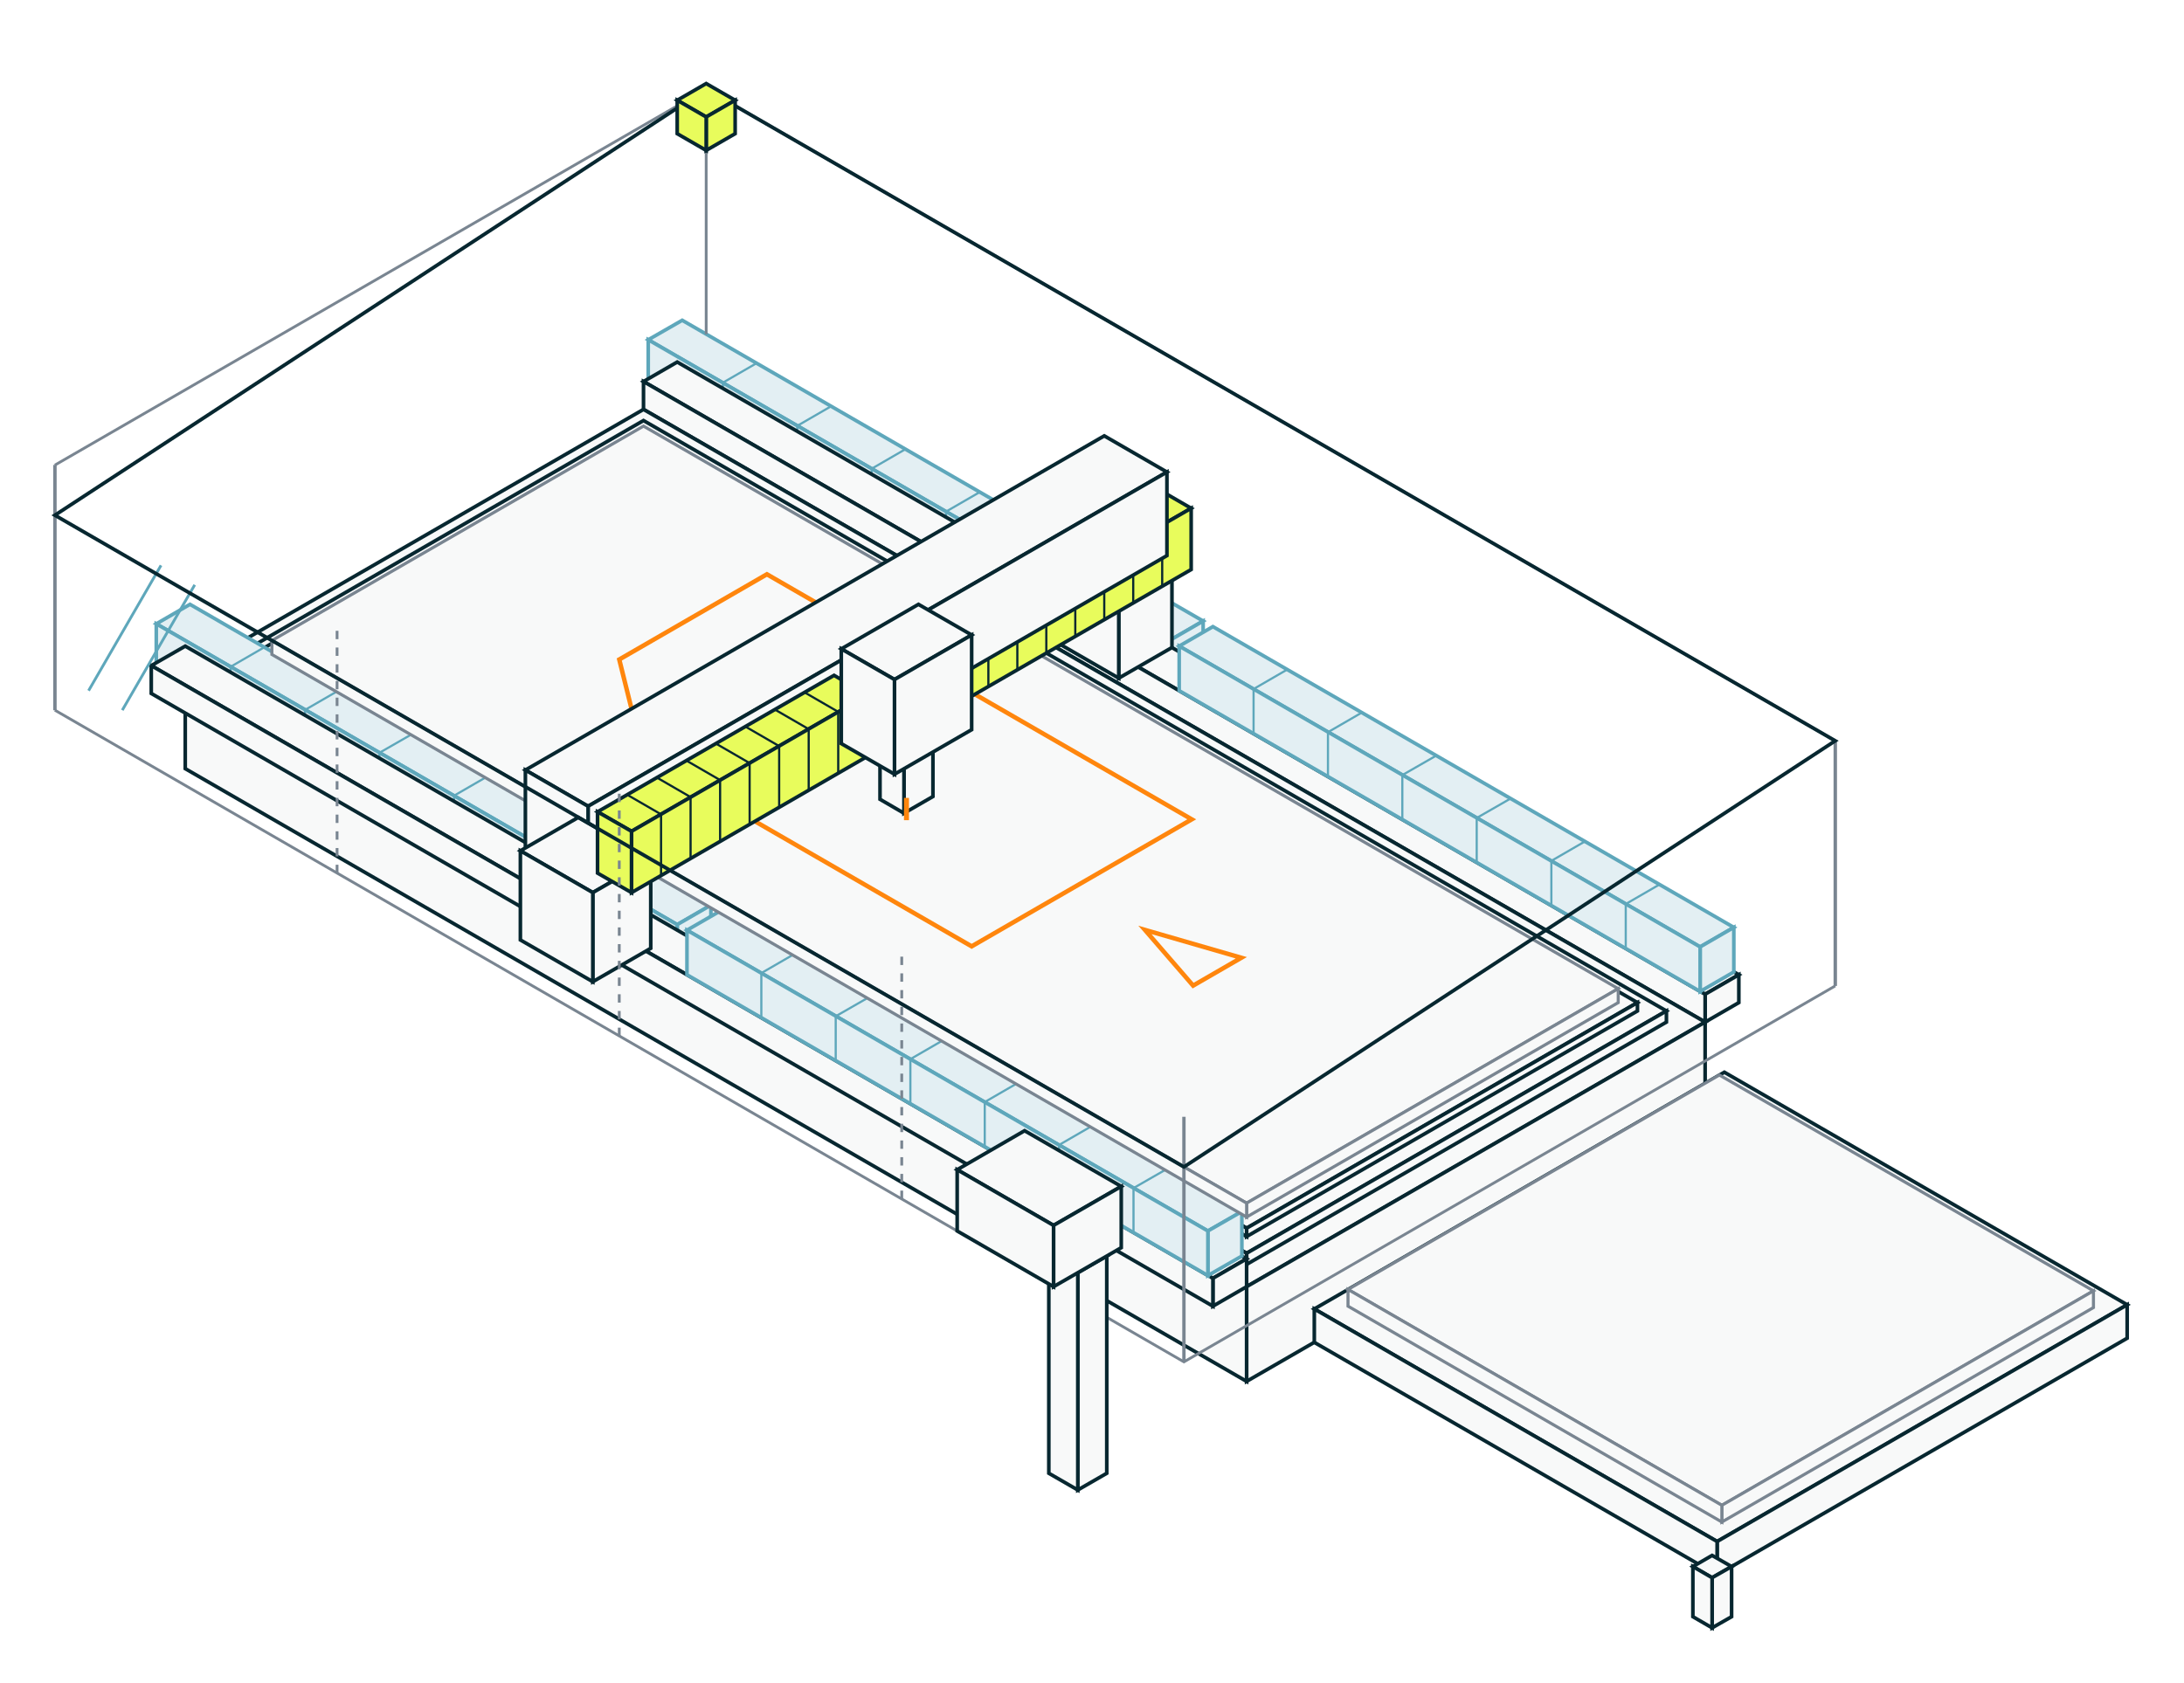
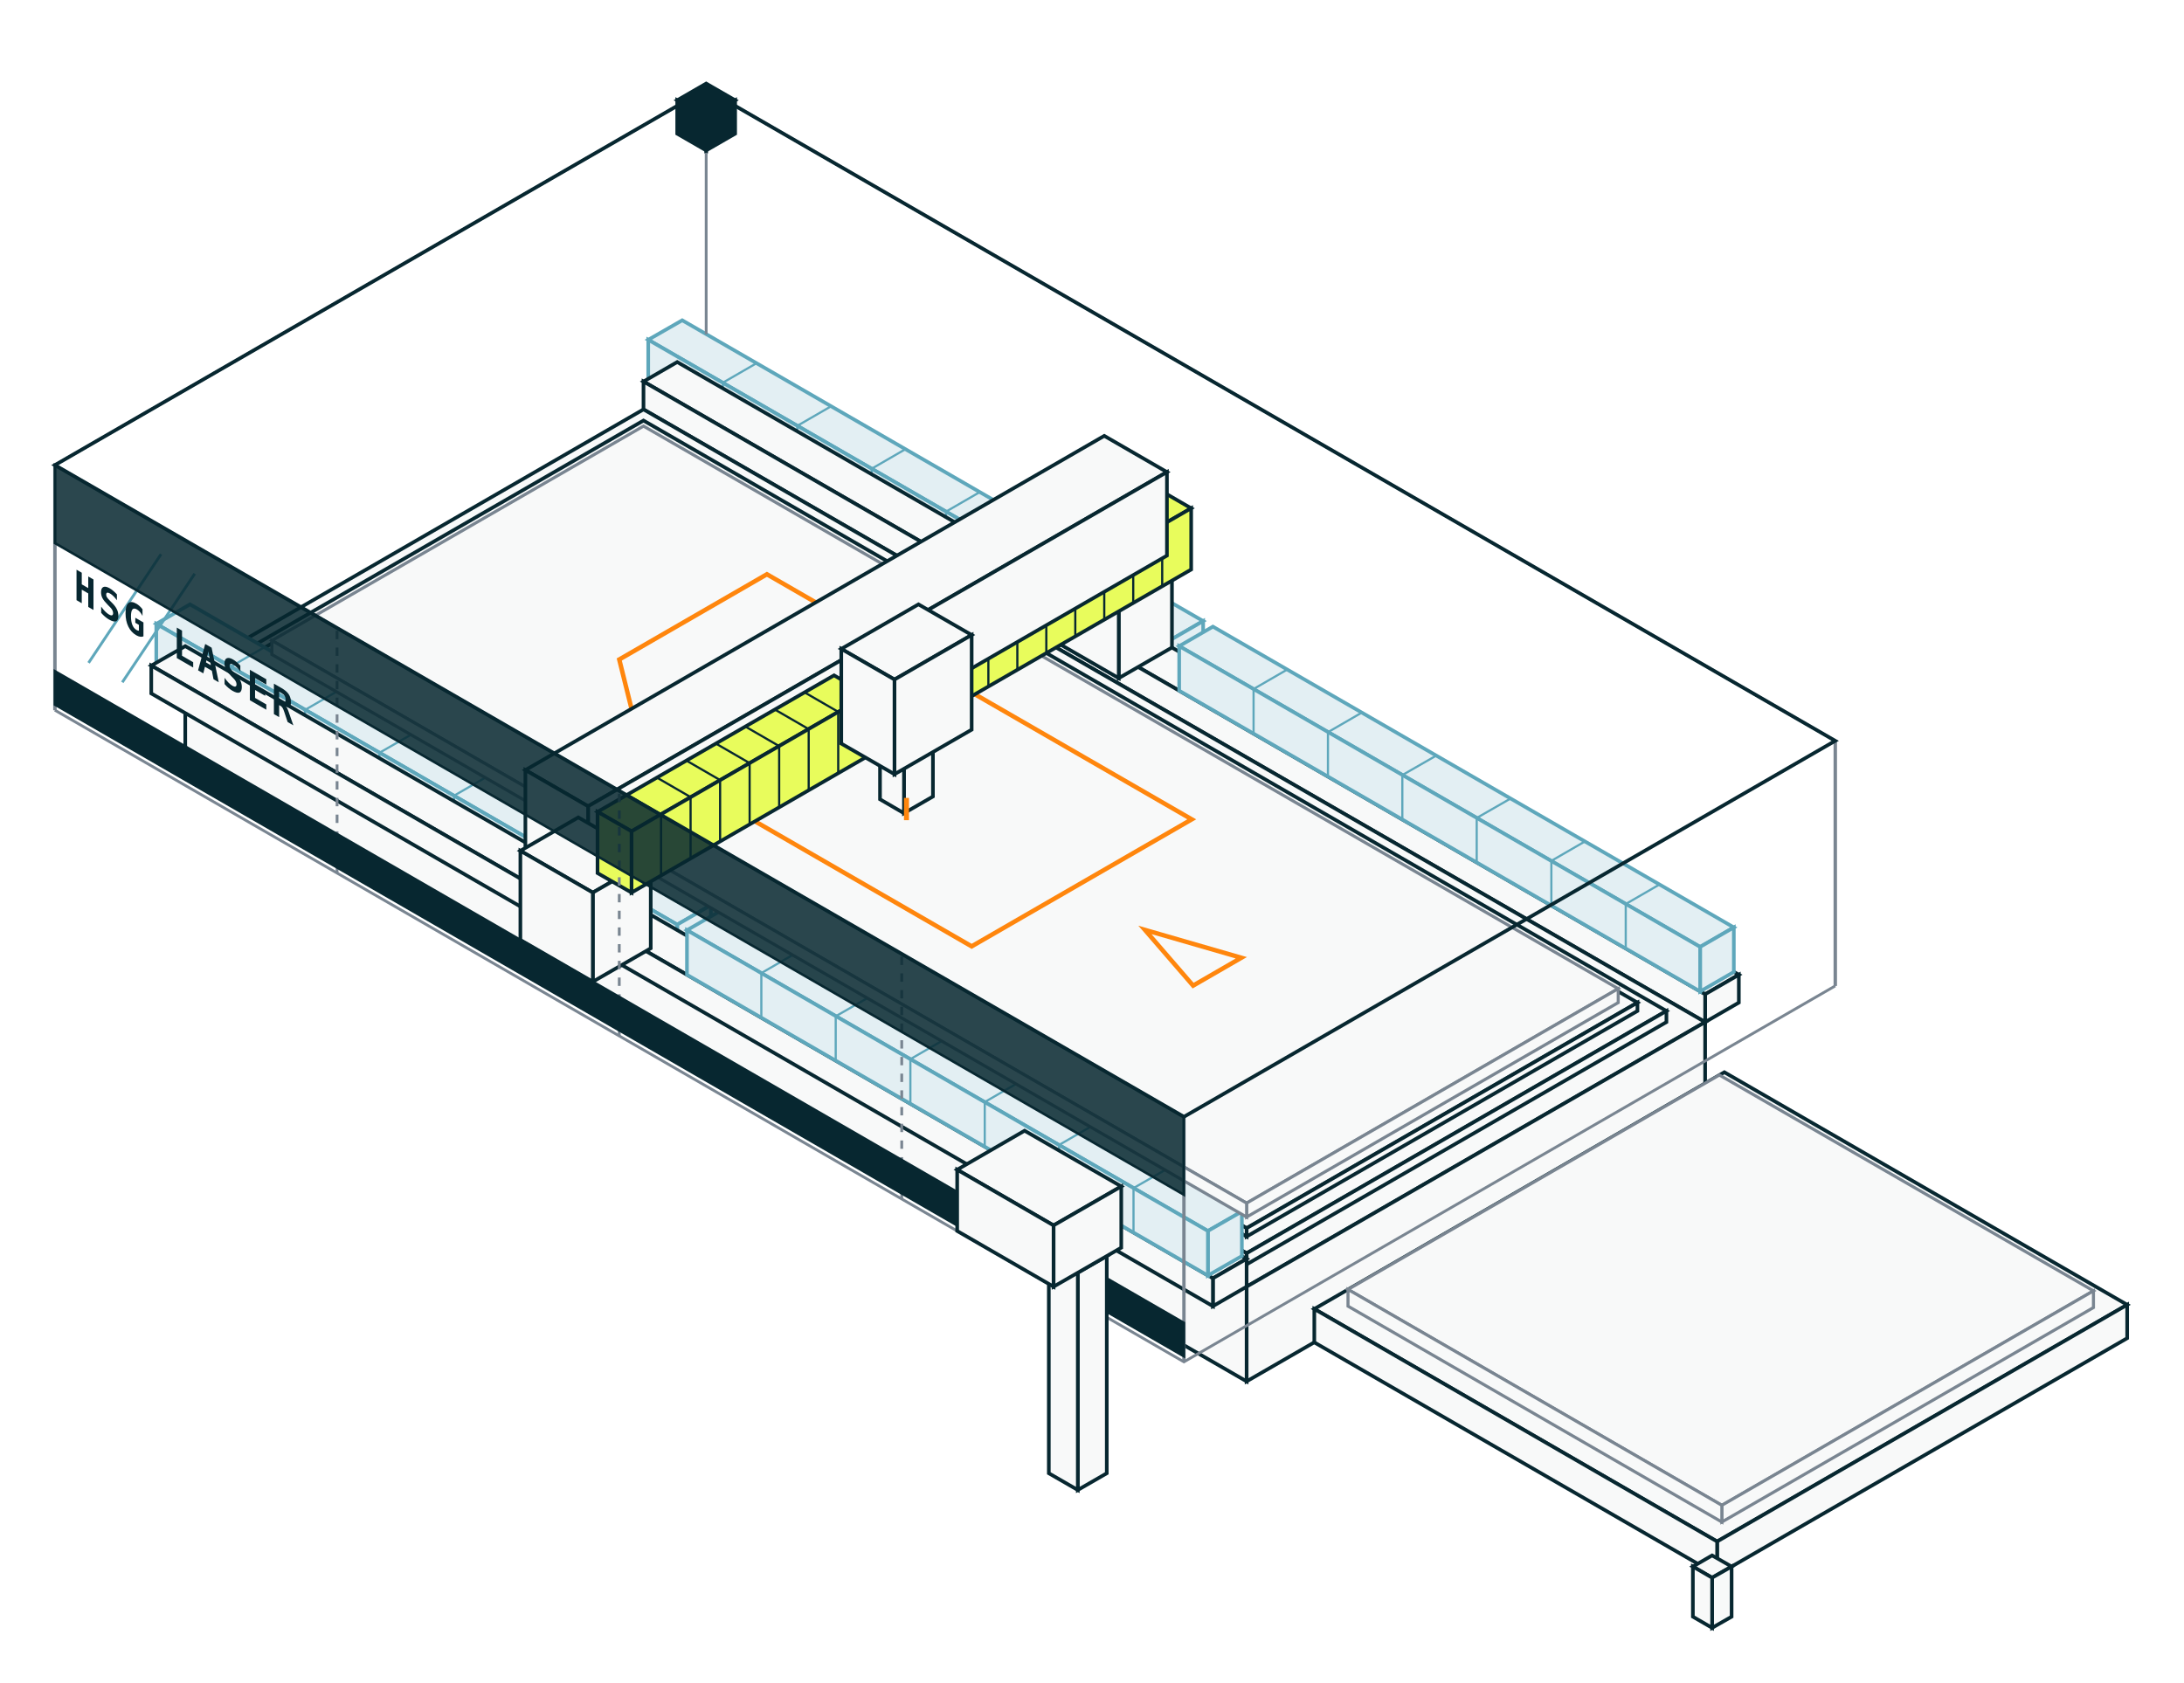
<svg xmlns="http://www.w3.org/2000/svg" class="mach" viewBox="-231 -181 784 604" aria-hidden="true">
  <g id="base">
    <polygon points="13.9,-66.0 200.9,42.0 188.8,49.0 1.7,-59.0" fill="#E3EFF3" stroke="#5EA7BB" stroke-width="1.3" stroke-linejoin="miter" />
    <polygon points="200.9,58.0 188.8,65.0 188.8,49.0 200.9,42.0" fill="#E3EFF3" stroke="#5EA7BB" stroke-width="1.3" stroke-linejoin="miter" />
    <polygon points="1.7,-43.0 188.8,65.0 188.8,49.0 1.7,-59.0" fill="#E3EFF3" stroke="#5EA7BB" stroke-width="1.3" stroke-linejoin="miter" />
    <line x1="40.6" y1="-50.6" x2="28.5" y2="-43.6" stroke="#5EA7BB" stroke-width="0.78" />
    <line x1="28.5" y1="-27.6" x2="28.5" y2="-43.6" stroke="#5EA7BB" stroke-width="0.78" />
    <line x1="67.3" y1="-35.1" x2="55.2" y2="-28.1" stroke="#5EA7BB" stroke-width="0.78" />
    <line x1="55.2" y1="-12.1" x2="55.2" y2="-28.1" stroke="#5EA7BB" stroke-width="0.78" />
    <line x1="94.0" y1="-19.7" x2="81.9" y2="-12.7" stroke="#5EA7BB" stroke-width="0.78" />
    <line x1="81.9" y1="3.3" x2="81.9" y2="-12.7" stroke="#5EA7BB" stroke-width="0.78" />
    <line x1="120.7" y1="-4.3" x2="108.6" y2="2.7" stroke="#5EA7BB" stroke-width="0.78" />
    <line x1="108.6" y1="18.7" x2="108.6" y2="2.7" stroke="#5EA7BB" stroke-width="0.78" />
    <line x1="147.5" y1="11.1" x2="135.3" y2="18.1" stroke="#5EA7BB" stroke-width="0.78" />
    <line x1="135.3" y1="34.1" x2="135.3" y2="18.1" stroke="#5EA7BB" stroke-width="0.78" />
    <line x1="174.2" y1="26.6" x2="162.1" y2="33.6" stroke="#5EA7BB" stroke-width="0.78" />
    <line x1="162.1" y1="49.6" x2="162.1" y2="33.6" stroke="#5EA7BB" stroke-width="0.78" />
    <polygon points="12.1,-51.0 393.2,169.0 381.1,176.0 0.0,-44.0" fill="#F8F9F9" stroke="#072730" stroke-width="1.3" stroke-linejoin="miter" />
    <polygon points="393.2,179.0 381.1,186.0 381.1,176.0 393.2,169.0" fill="#F8F9F9" stroke="#072730" stroke-width="1.3" stroke-linejoin="miter" />
    <polygon points="0.0,-34.0 381.1,186.0 381.1,176.0 0.0,-44.0" fill="#F8F9F9" stroke="#072730" stroke-width="1.3" stroke-linejoin="miter" />
    <polygon points="0.0,-34.0 381.1,186.0 216.5,281.0 -164.5,61.0" fill="#F8F9F9" stroke="#072730" stroke-width="1.3" stroke-linejoin="miter" />
    <polygon points="381.1,220.0 216.5,315.0 216.5,281.0 381.1,186.0" fill="#F8F9F9" stroke="#072730" stroke-width="1.3" stroke-linejoin="miter" />
    <polygon points="-164.5,95.0 216.5,315.0 216.5,281.0 -164.5,61.0" fill="#F8F9F9" stroke="#072730" stroke-width="1.3" stroke-linejoin="miter" />
    <polygon points="0.0,-30.0 367.2,182.0 216.5,269.0 -150.7,57.0" fill="#F8F9F9" stroke="#072730" stroke-width="1.3" stroke-linejoin="miter" />
    <polygon points="367.2,186.0 216.5,273.0 216.5,269.0 367.2,182.0" fill="#F8F9F9" stroke="#072730" stroke-width="1.3" stroke-linejoin="miter" />
    <polygon points="-150.7,61.0 216.5,273.0 216.5,269.0 -150.7,57.0" fill="#F8F9F9" stroke="#072730" stroke-width="1.3" stroke-linejoin="miter" />
    <polygon points="0.0,-27.0 356.8,179.0 216.5,260.0 -140.3,54.0" fill="#F8F9F9" stroke="#072730" stroke-width="1.3" stroke-linejoin="miter" />
    <polygon points="356.8,182.0 216.5,263.0 216.5,260.0 356.8,179.0" fill="#F8F9F9" stroke="#072730" stroke-width="1.3" stroke-linejoin="miter" />
    <polygon points="-140.3,57.0 216.5,263.0 216.5,260.0 -140.3,54.0" fill="#F8F9F9" stroke="#072730" stroke-width="1.3" stroke-linejoin="miter" />
    <polygon points="-162.8,36.0 24.2,144.0 12.1,151.0 -174.9,43.0" fill="#E3EFF3" stroke="#5EA7BB" stroke-width="1.3" stroke-linejoin="miter" />
    <polygon points="24.2,160.0 12.1,167.0 12.1,151.0 24.2,144.0" fill="#E3EFF3" stroke="#5EA7BB" stroke-width="1.3" stroke-linejoin="miter" />
    <polygon points="-174.9,59.0 12.1,167.0 12.1,151.0 -174.9,43.0" fill="#E3EFF3" stroke="#5EA7BB" stroke-width="1.3" stroke-linejoin="miter" />
    <line x1="-136.1" y1="51.4" x2="-148.2" y2="58.4" stroke="#5EA7BB" stroke-width="0.78" />
    <line x1="-148.2" y1="74.4" x2="-148.2" y2="58.4" stroke="#5EA7BB" stroke-width="0.78" />
    <line x1="-109.4" y1="66.9" x2="-121.5" y2="73.9" stroke="#5EA7BB" stroke-width="0.78" />
    <line x1="-121.5" y1="89.9" x2="-121.5" y2="73.9" stroke="#5EA7BB" stroke-width="0.78" />
    <line x1="-82.6" y1="82.3" x2="-94.8" y2="89.3" stroke="#5EA7BB" stroke-width="0.78" />
    <line x1="-94.8" y1="105.3" x2="-94.8" y2="89.3" stroke="#5EA7BB" stroke-width="0.78" />
    <line x1="-55.9" y1="97.7" x2="-68.0" y2="104.7" stroke="#5EA7BB" stroke-width="0.78" />
    <line x1="-68.0" y1="120.7" x2="-68.0" y2="104.7" stroke="#5EA7BB" stroke-width="0.78" />
    <line x1="-29.2" y1="113.1" x2="-41.3" y2="120.1" stroke="#5EA7BB" stroke-width="0.78" />
    <line x1="-41.3" y1="136.1" x2="-41.3" y2="120.1" stroke="#5EA7BB" stroke-width="0.78" />
    <line x1="-2.5" y1="128.6" x2="-14.6" y2="135.6" stroke="#5EA7BB" stroke-width="0.78" />
    <line x1="-14.6" y1="151.6" x2="-14.6" y2="135.6" stroke="#5EA7BB" stroke-width="0.78" />
    <polygon points="204.4,44.0 391.4,152.0 379.3,159.0 192.3,51.0" fill="#E3EFF3" stroke="#5EA7BB" stroke-width="1.3" stroke-linejoin="miter" />
    <polygon points="391.4,168.0 379.3,175.0 379.3,159.0 391.4,152.0" fill="#E3EFF3" stroke="#5EA7BB" stroke-width="1.3" stroke-linejoin="miter" />
    <polygon points="192.3,67.0 379.3,175.0 379.3,159.0 192.3,51.0" fill="#E3EFF3" stroke="#5EA7BB" stroke-width="1.3" stroke-linejoin="miter" />
    <line x1="231.1" y1="59.4" x2="219.0" y2="66.4" stroke="#5EA7BB" stroke-width="0.78" />
    <line x1="219.0" y1="82.4" x2="219.0" y2="66.4" stroke="#5EA7BB" stroke-width="0.78" />
    <line x1="257.8" y1="74.9" x2="245.7" y2="81.9" stroke="#5EA7BB" stroke-width="0.78" />
    <line x1="245.7" y1="97.9" x2="245.7" y2="81.9" stroke="#5EA7BB" stroke-width="0.78" />
    <line x1="284.6" y1="90.3" x2="272.4" y2="97.3" stroke="#5EA7BB" stroke-width="0.78" />
    <line x1="272.4" y1="113.3" x2="272.4" y2="97.3" stroke="#5EA7BB" stroke-width="0.78" />
    <line x1="311.3" y1="105.7" x2="299.1" y2="112.7" stroke="#5EA7BB" stroke-width="0.78" />
    <line x1="299.1" y1="128.7" x2="299.1" y2="112.7" stroke="#5EA7BB" stroke-width="0.78" />
    <line x1="338.0" y1="121.1" x2="325.9" y2="128.1" stroke="#5EA7BB" stroke-width="0.78" />
    <line x1="325.9" y1="144.1" x2="325.9" y2="128.1" stroke="#5EA7BB" stroke-width="0.78" />
    <line x1="364.7" y1="136.6" x2="352.6" y2="143.6" stroke="#5EA7BB" stroke-width="0.78" />
    <line x1="352.6" y1="159.6" x2="352.6" y2="143.6" stroke="#5EA7BB" stroke-width="0.78" />
    <polygon points="-164.5,51.0 216.5,271.0 204.4,278.0 -176.7,58.0" fill="#F8F9F9" stroke="#072730" stroke-width="1.3" stroke-linejoin="miter" />
    <polygon points="216.5,281.0 204.4,288.0 204.4,278.0 216.5,271.0" fill="#F8F9F9" stroke="#072730" stroke-width="1.3" stroke-linejoin="miter" />
    <polygon points="-176.7,68.0 204.4,288.0 204.4,278.0 -176.7,58.0" fill="#F8F9F9" stroke="#072730" stroke-width="1.3" stroke-linejoin="miter" />
    <polygon points="27.7,146.0 214.8,254.0 202.6,261.0 15.6,153.0" fill="#E3EFF3" stroke="#5EA7BB" stroke-width="1.3" stroke-linejoin="miter" />
    <polygon points="214.8,270.0 202.6,277.0 202.6,261.0 214.8,254.0" fill="#E3EFF3" stroke="#5EA7BB" stroke-width="1.3" stroke-linejoin="miter" />
    <polygon points="15.6,169.0 202.6,277.0 202.6,261.0 15.6,153.0" fill="#E3EFF3" stroke="#5EA7BB" stroke-width="1.3" stroke-linejoin="miter" />
    <line x1="54.4" y1="161.4" x2="42.3" y2="168.4" stroke="#5EA7BB" stroke-width="0.78" />
    <line x1="42.3" y1="184.4" x2="42.3" y2="168.4" stroke="#5EA7BB" stroke-width="0.78" />
    <line x1="81.2" y1="176.9" x2="69.0" y2="183.9" stroke="#5EA7BB" stroke-width="0.78" />
    <line x1="69.0" y1="199.9" x2="69.0" y2="183.9" stroke="#5EA7BB" stroke-width="0.78" />
    <line x1="107.9" y1="192.3" x2="95.8" y2="199.3" stroke="#5EA7BB" stroke-width="0.78" />
    <line x1="95.8" y1="215.3" x2="95.8" y2="199.3" stroke="#5EA7BB" stroke-width="0.78" />
    <line x1="134.6" y1="207.7" x2="122.5" y2="214.7" stroke="#5EA7BB" stroke-width="0.78" />
    <line x1="122.5" y1="230.7" x2="122.5" y2="214.7" stroke="#5EA7BB" stroke-width="0.78" />
    <line x1="161.3" y1="223.1" x2="149.2" y2="230.1" stroke="#5EA7BB" stroke-width="0.78" />
    <line x1="149.2" y1="246.1" x2="149.2" y2="230.1" stroke="#5EA7BB" stroke-width="0.78" />
    <line x1="188.1" y1="238.6" x2="175.9" y2="245.6" stroke="#5EA7BB" stroke-width="0.78" />
    <line x1="175.9" y1="261.6" x2="175.9" y2="245.6" stroke="#5EA7BB" stroke-width="0.78" />
  </g>
  <g id="sheet">
    <polygon points="0.0,-28.0 349.9,174.0 216.5,251.0 -133.4,49.0" fill="#F8F9F9" stroke="#798591" stroke-width="1.1" stroke-linejoin="miter" />
    <polygon points="349.9,179.0 216.5,256.0 216.5,251.0 349.9,174.0" fill="#F8F9F9" stroke="#798591" stroke-width="1.1" stroke-linejoin="miter" />
    <polygon points="-133.4,54.0 216.5,256.0 216.5,251.0 -133.4,49.0" fill="#F8F9F9" stroke="#798591" stroke-width="1.1" stroke-linejoin="miter" />
    <path d="M44.3 25.2 L196.8 113.2 L117.8 158.8 L0.0 90.8 L-8.7 55.8 Z" fill="none" stroke="#FF860D" stroke-width="1.6" stroke-linejoin="miter" pathLength="1" class="cut" id="cut" />
    <path d="M180.0 152.9 L197.3 172.9 L214.6 162.9 Z" fill="none" stroke="#FF860D" stroke-width="1.6" stroke-linejoin="miter" pathLength="1" class="cut2" id="cut2" />
  </g>
  <g id="cabinBack">
    <path d="M22.5 -61.0 L22.5 -149.0" fill="none" stroke="#798591" stroke-width="1" stroke-linejoin="miter" />
    <path d="M427.8 173.0 L427.8 85.0" fill="none" stroke="#798591" stroke-width="1" stroke-linejoin="miter" />
    <path d="M-211.3 74.0 L-211.3 -14.0" fill="none" stroke="#798591" stroke-width="1" stroke-linejoin="miter" />
    <path d="M22.5 -149.0 L427.8 85.0" fill="none" stroke="#798591" stroke-width="1" stroke-linejoin="miter" />
    <path d="M22.5 -149.0 L-211.3 -14.0" fill="none" stroke="#798591" stroke-width="1" stroke-linejoin="miter" />
  </g>
  <g id="gantry" style="--gx0:-114.3px,-66.0px;--gx1:152.4px,88.0px" transform="translate(0.0 0.0)">
    <polygon points="163.7,4.5 189.7,19.5 170.6,30.5 144.6,15.5" fill="#F8F9F9" stroke="#072730" stroke-width="1.3" stroke-linejoin="miter" />
    <polygon points="189.7,51.5 170.6,62.5 170.6,30.5 189.7,19.5" fill="#F8F9F9" stroke="#072730" stroke-width="1.3" stroke-linejoin="miter" />
    <polygon points="144.6,47.5 170.6,62.5 170.6,30.5 144.6,15.5" fill="#F8F9F9" stroke="#072730" stroke-width="1.3" stroke-linejoin="miter" />
    <polygon points="184.5,-5.5 196.6,1.5 113.4,49.5 101.3,42.5" fill="#E8FC5C" stroke="#072730" stroke-width="1.3" stroke-linejoin="miter" />
    <polygon points="196.6,23.5 113.4,71.5 113.4,49.5 196.6,1.5" fill="#E8FC5C" stroke="#072730" stroke-width="1.3" stroke-linejoin="miter" />
    <polygon points="101.3,64.5 113.4,71.5 113.4,49.5 101.3,42.5" fill="#E8FC5C" stroke="#072730" stroke-width="1.3" stroke-linejoin="miter" />
    <line x1="174.1" y1="0.5" x2="186.2" y2="7.5" stroke="#072730" stroke-width="0.78" />
    <line x1="186.2" y1="29.5" x2="186.2" y2="7.5" stroke="#072730" stroke-width="0.78" />
    <line x1="163.7" y1="6.5" x2="175.8" y2="13.5" stroke="#072730" stroke-width="0.78" />
    <line x1="175.8" y1="35.5" x2="175.8" y2="13.5" stroke="#072730" stroke-width="0.78" />
    <line x1="153.3" y1="12.5" x2="165.4" y2="19.5" stroke="#072730" stroke-width="0.78" />
    <line x1="165.4" y1="41.5" x2="165.4" y2="19.5" stroke="#072730" stroke-width="0.78" />
    <line x1="142.9" y1="18.5" x2="155.0" y2="25.5" stroke="#072730" stroke-width="0.78" />
    <line x1="155.0" y1="47.5" x2="155.0" y2="25.5" stroke="#072730" stroke-width="0.78" />
    <line x1="132.5" y1="24.5" x2="144.6" y2="31.5" stroke="#072730" stroke-width="0.78" />
    <line x1="144.6" y1="53.5" x2="144.6" y2="31.5" stroke="#072730" stroke-width="0.78" />
    <line x1="122.1" y1="30.5" x2="134.2" y2="37.5" stroke="#072730" stroke-width="0.78" />
    <line x1="134.2" y1="59.5" x2="134.2" y2="37.5" stroke="#072730" stroke-width="0.78" />
    <line x1="111.7" y1="36.5" x2="123.8" y2="43.5" stroke="#072730" stroke-width="0.78" />
    <line x1="123.8" y1="65.5" x2="123.8" y2="43.5" stroke="#072730" stroke-width="0.78" />
    <polygon points="165.4,-24.5 187.9,-11.5 -19.9,108.5 -42.4,95.5" fill="#F8F9F9" stroke="#072730" stroke-width="1.3" stroke-linejoin="miter" />
    <polygon points="187.9,18.5 -19.9,138.5 -19.9,108.5 187.9,-11.5" fill="#F8F9F9" stroke="#072730" stroke-width="1.3" stroke-linejoin="miter" />
    <polygon points="-42.4,125.5 -19.9,138.5 -19.9,108.5 -42.4,95.5" fill="#F8F9F9" stroke="#072730" stroke-width="1.3" stroke-linejoin="miter" />
    <polygon points="-23.4,112.5 2.6,127.5 -18.2,139.5 -44.2,124.5" fill="#F8F9F9" stroke="#072730" stroke-width="1.3" stroke-linejoin="miter" />
    <polygon points="2.6,159.5 -18.2,171.5 -18.2,139.5 2.6,127.5" fill="#F8F9F9" stroke="#072730" stroke-width="1.3" stroke-linejoin="miter" />
    <polygon points="-44.2,156.5 -18.2,171.5 -18.2,139.5 -44.2,124.5" fill="#F8F9F9" stroke="#072730" stroke-width="1.3" stroke-linejoin="miter" />
    <polygon points="68.4,61.5 80.5,68.5 -4.3,117.5 -16.5,110.5" fill="#E8FC5C" stroke="#072730" stroke-width="1.3" stroke-linejoin="miter" />
    <polygon points="80.5,90.5 -4.3,139.5 -4.3,117.5 80.5,68.5" fill="#E8FC5C" stroke="#072730" stroke-width="1.3" stroke-linejoin="miter" />
    <polygon points="-16.5,132.5 -4.3,139.5 -4.3,117.5 -16.5,110.5" fill="#E8FC5C" stroke="#072730" stroke-width="1.3" stroke-linejoin="miter" />
    <line x1="57.8" y1="67.6" x2="69.9" y2="74.6" stroke="#072730" stroke-width="0.78" />
    <line x1="69.9" y1="96.6" x2="69.9" y2="74.6" stroke="#072730" stroke-width="0.78" />
    <line x1="47.2" y1="73.8" x2="59.3" y2="80.8" stroke="#072730" stroke-width="0.78" />
    <line x1="59.3" y1="102.8" x2="59.3" y2="80.8" stroke="#072730" stroke-width="0.78" />
    <line x1="36.6" y1="79.9" x2="48.7" y2="86.9" stroke="#072730" stroke-width="0.78" />
    <line x1="48.7" y1="108.9" x2="48.7" y2="86.9" stroke="#072730" stroke-width="0.78" />
    <line x1="26.0" y1="86.0" x2="38.1" y2="93.0" stroke="#072730" stroke-width="0.78" />
    <line x1="38.1" y1="115.0" x2="38.1" y2="93.0" stroke="#072730" stroke-width="0.78" />
    <line x1="15.4" y1="92.1" x2="27.5" y2="99.1" stroke="#072730" stroke-width="0.78" />
    <line x1="27.5" y1="121.1" x2="27.5" y2="99.1" stroke="#072730" stroke-width="0.78" />
    <line x1="4.8" y1="98.2" x2="16.9" y2="105.2" stroke="#072730" stroke-width="0.78" />
    <line x1="16.9" y1="127.2" x2="16.9" y2="105.2" stroke="#072730" stroke-width="0.78" />
    <line x1="-5.8" y1="104.4" x2="6.3" y2="111.4" stroke="#072730" stroke-width="0.78" />
    <line x1="6.3" y1="133.4" x2="6.3" y2="111.4" stroke="#072730" stroke-width="0.78" />
    <g id="head" style="--hy0:45.0px,-26.0px;--hy1:-45.0px,26.0px" transform="translate(0.0 0.0)">
      <polygon points="95.3,78.0 103.9,83.0 93.5,89.0 84.9,84.0" fill="#F8F9F9" stroke="#072730" stroke-width="1.3" stroke-linejoin="miter" />
      <polygon points="103.9,105.0 93.5,111.0 93.5,89.0 103.9,83.0" fill="#F8F9F9" stroke="#072730" stroke-width="1.3" stroke-linejoin="miter" />
      <polygon points="84.9,106.0 93.5,111.0 93.5,89.0 84.9,84.0" fill="#F8F9F9" stroke="#072730" stroke-width="1.3" stroke-linejoin="miter" />
      <polygon points="98.7,36.0 117.8,47.0 90.1,63.0 71.0,52.0" fill="#F8F9F9" stroke="#072730" stroke-width="1.3" stroke-linejoin="miter" />
      <polygon points="117.8,81.0 90.1,97.0 90.1,63.0 117.8,47.0" fill="#F8F9F9" stroke="#072730" stroke-width="1.3" stroke-linejoin="miter" />
      <polygon points="71.0,86.0 90.1,97.0 90.1,63.0 71.0,52.0" fill="#F8F9F9" stroke="#072730" stroke-width="1.3" stroke-linejoin="miter" />
      <path d="M94.4 105.5 L94.4 113.5" fill="none" stroke="#FF860D" stroke-width="1.8" stroke-linejoin="miter" id="beam" />
    </g>
  </g>
  <g id="cabinFront">
    <path d="M427.8 173.0 L194.0 308.0 L-211.3 74.0" fill="none" stroke="#798591" stroke-width="1" stroke-linejoin="miter" />
    <path d="M194.0 308.0 L194.0 220.0" fill="none" stroke="#798591" stroke-width="1.2" stroke-linejoin="miter" />
    <path d="M427.8 173.0 L427.8 85.0" fill="none" stroke="#798591" stroke-width="1.2" stroke-linejoin="miter" />
    <path d="M-211.3 74.0 L-211.3 -14.0" fill="none" stroke="#798591" stroke-width="1.2" stroke-linejoin="miter" />
    <path d="M-110.0 132.5 L-110.0 44.5" fill="none" stroke="#798591" stroke-width="1" stroke-linejoin="miter" stroke-dasharray="3 3" />
    <path d="M-8.7 191.0 L-8.7 103.0" fill="none" stroke="#798591" stroke-width="1" stroke-linejoin="miter" stroke-dasharray="3 3" />
    <path d="M92.7 249.5 L92.7 161.5" fill="none" stroke="#798591" stroke-width="1" stroke-linejoin="miter" stroke-dasharray="3 3" />
-     <path d="M-199.2 67.0 L-173.2 22.0" fill="none" stroke="#5EA7BB" stroke-width="1" stroke-linejoin="miter" />
-     <path d="M-187.1 74.0 L-161.1 29.0" fill="none" stroke="#5EA7BB" stroke-width="1" stroke-linejoin="miter" />
-     <path d="M22.5 -149.0 L427.8 85.0 L194.0 238.0 L-211.3 4.0 Z" fill="none" stroke="#072730" stroke-width="1.3" stroke-linejoin="miter" />
+     <path d="M-199.2 57.0 L-173.2 18.0" fill="none" stroke="#5EA7BB" stroke-width="1" stroke-linejoin="miter" />
+     <path d="M-187.1 64.0 L-161.1 25.0" fill="none" stroke="#5EA7BB" stroke-width="1" stroke-linejoin="miter" />
+     <path d="M22.5 -149.0 L427.8 85.0 L194.0 220.0 L-211.3 -14.0 Z" fill="none" stroke="#072730" stroke-width="1.3" stroke-linejoin="miter" />
+     <path d="M-211.3 72.0 L194.0 306.0 L194.0 294.0 L-211.3 60.0 Z" fill="#072730" fill-opacity="1" stroke="#072730" stroke-width="0.9" />
+     <path d="M-211.3 14.0 L194.0 248.0 L194.0 220.0 L-211.3 -14.0 Z" fill="#072730" fill-opacity="0.85" stroke="#072730" stroke-width="0.9" />
+     <g transform="matrix(0.866 .5 0 1 -199.2 37.0)">
+       <text x="-6" y="0" font-family="IBM Plex Mono, monospace" font-weight="700" font-size="15" letter-spacing="1.2" fill="#072730">HSG LASER</text>
+     </g>
  </g>
  <g id="extra">
-     <polygon points="22.5,-151.0 32.9,-145.0 22.5,-139.0 12.1,-145.0" fill="#E8FC5C" stroke="#072730" stroke-width="1.3" stroke-linejoin="miter" />
-     <polygon points="32.9,-133.0 22.5,-127.0 22.5,-139.0 32.9,-145.0" fill="#E8FC5C" stroke="#072730" stroke-width="1.3" stroke-linejoin="miter" />
-     <polygon points="12.1,-133.0 22.5,-127.0 22.5,-139.0 12.1,-145.0" fill="#E8FC5C" stroke="#072730" stroke-width="1.3" stroke-linejoin="miter" />
+     <polygon points="22.5,-151.0 32.9,-145.0 22.5,-139.0 12.1,-145.0" fill="#072730" stroke="#072730" stroke-width="1.3" stroke-linejoin="miter" />
+     <polygon points="32.9,-133.0 22.5,-127.0 22.5,-139.0 32.9,-145.0" fill="#072730" stroke="#072730" stroke-width="1.3" stroke-linejoin="miter" />
+     <polygon points="12.1,-133.0 22.5,-127.0 22.5,-139.0 12.1,-145.0" fill="#072730" stroke="#072730" stroke-width="1.3" stroke-linejoin="miter" />
    <polygon points="389.7,215.0 396.6,219.0 389.7,223.0 382.8,219.0" fill="#F8F9F9" stroke="#072730" stroke-width="1.3" stroke-linejoin="miter" />
    <polygon points="396.6,237.0 389.7,241.0 389.7,223.0 396.6,219.0" fill="#F8F9F9" stroke="#072730" stroke-width="1.3" stroke-linejoin="miter" />
    <polygon points="382.8,237.0 389.7,241.0 389.7,223.0 382.8,219.0" fill="#F8F9F9" stroke="#072730" stroke-width="1.3" stroke-linejoin="miter" />
    <polygon points="388.0,204.0 532.6,287.5 385.4,372.5 240.8,289.0" fill="#F8F9F9" stroke="#072730" stroke-width="1.3" stroke-linejoin="miter" />
    <polygon points="532.6,299.5 385.4,384.5 385.4,372.5 532.6,287.5" fill="#F8F9F9" stroke="#072730" stroke-width="1.3" stroke-linejoin="miter" />
    <polygon points="240.8,301.0 385.4,384.5 385.4,372.5 240.8,289.0" fill="#F8F9F9" stroke="#072730" stroke-width="1.3" stroke-linejoin="miter" />
    <polygon points="386.2,205.0 520.5,282.5 387.1,359.5 252.9,282.0" fill="#F8F9F9" stroke="#798591" stroke-width="1.1" stroke-linejoin="miter" />
    <polygon points="520.5,288.5 387.1,365.5 387.1,359.5 520.5,282.5" fill="#F8F9F9" stroke="#798591" stroke-width="1.1" stroke-linejoin="miter" />
    <polygon points="252.9,288.0 387.1,365.5 387.1,359.5 252.9,282.0" fill="#F8F9F9" stroke="#798591" stroke-width="1.1" stroke-linejoin="miter" />
    <polygon points="155.9,264.0 166.3,270.0 155.9,276.0 145.5,270.0" fill="#F8F9F9" stroke="#072730" stroke-width="1.3" stroke-linejoin="miter" />
    <polygon points="166.3,348.0 155.9,354.0 155.9,276.0 166.3,270.0" fill="#F8F9F9" stroke="#072730" stroke-width="1.3" stroke-linejoin="miter" />
    <polygon points="145.5,348.0 155.9,354.0 155.9,276.0 145.5,270.0" fill="#F8F9F9" stroke="#072730" stroke-width="1.3" stroke-linejoin="miter" />
    <polygon points="136.8,225.0 171.5,245.0 147.2,259.0 112.6,239.0" fill="#F8F9F9" stroke="#072730" stroke-width="1.3" stroke-linejoin="miter" />
    <polygon points="171.5,267.0 147.2,281.0 147.2,259.0 171.5,245.0" fill="#F8F9F9" stroke="#072730" stroke-width="1.3" stroke-linejoin="miter" />
    <polygon points="112.6,261.0 147.2,281.0 147.2,259.0 112.6,239.0" fill="#F8F9F9" stroke="#072730" stroke-width="1.3" stroke-linejoin="miter" />
    <polygon points="383.6,377.5 390.6,381.5 383.6,385.5 376.7,381.5" fill="#F8F9F9" stroke="#072730" stroke-width="1.3" stroke-linejoin="miter" />
    <polygon points="390.6,399.5 383.6,403.5 383.6,385.5 390.6,381.5" fill="#F8F9F9" stroke="#072730" stroke-width="1.3" stroke-linejoin="miter" />
    <polygon points="376.7,399.5 383.6,403.5 383.6,385.5 376.7,381.5" fill="#F8F9F9" stroke="#072730" stroke-width="1.3" stroke-linejoin="miter" />
  </g>
</svg>
